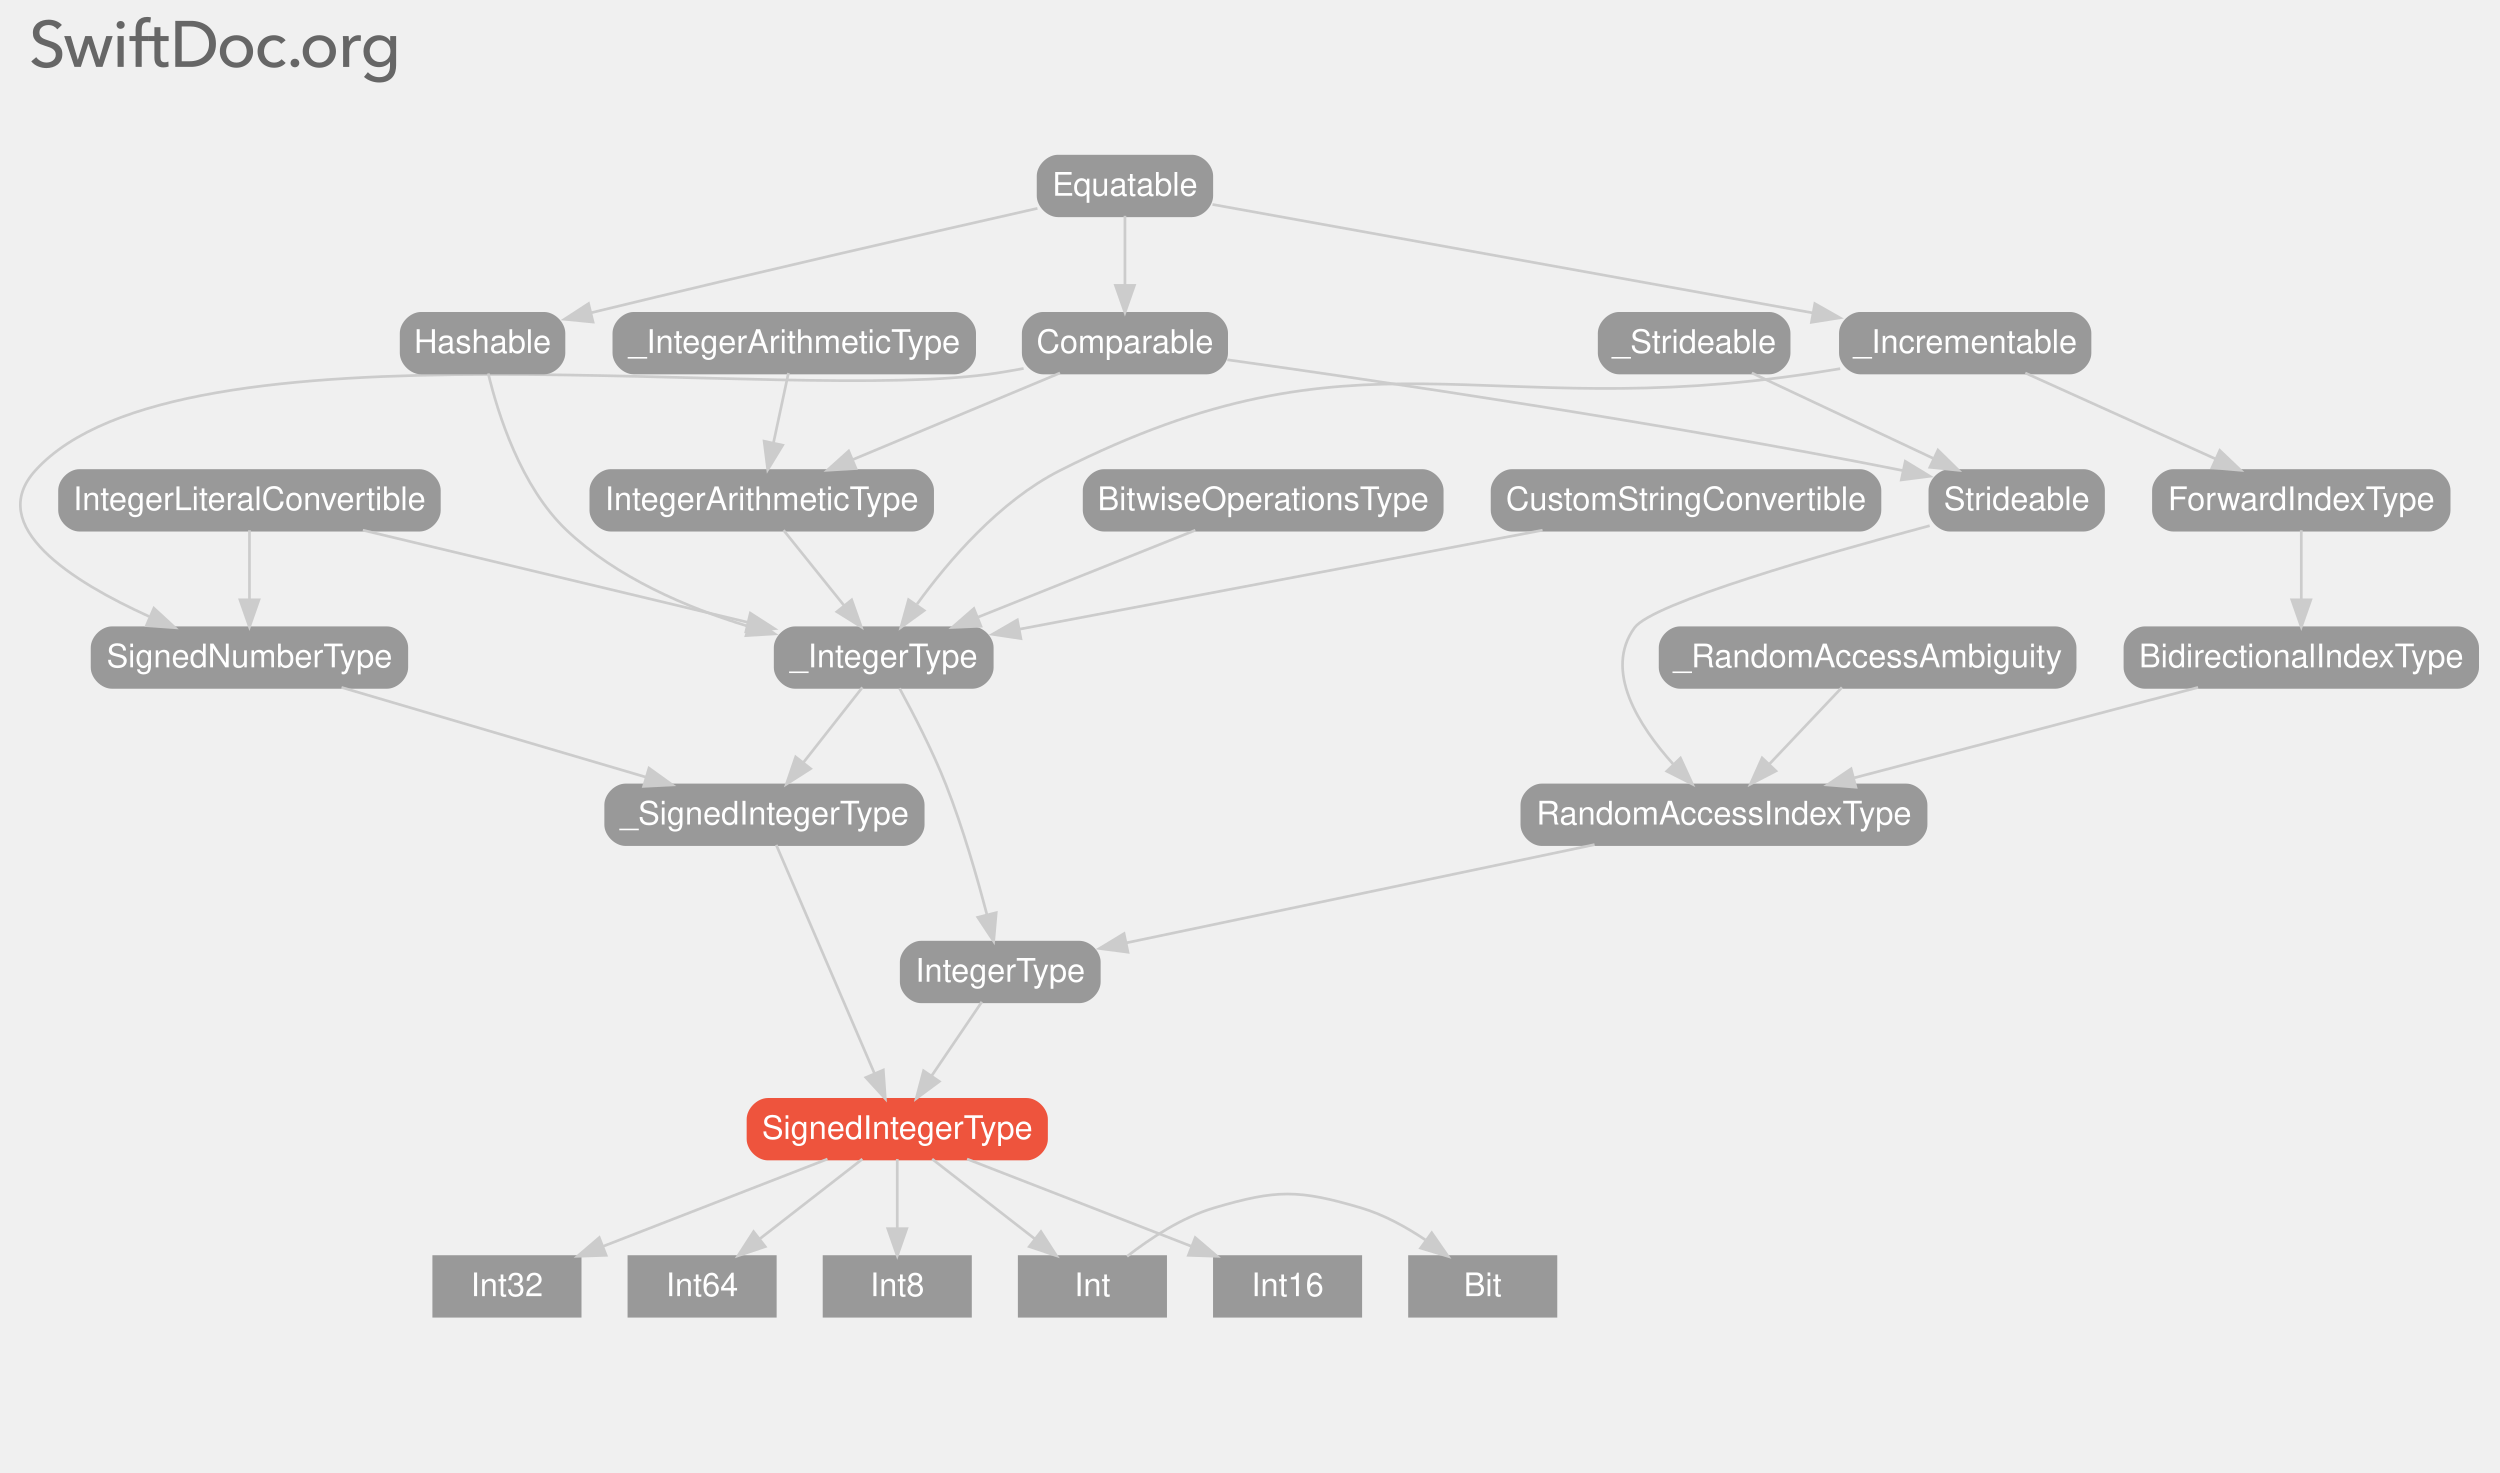
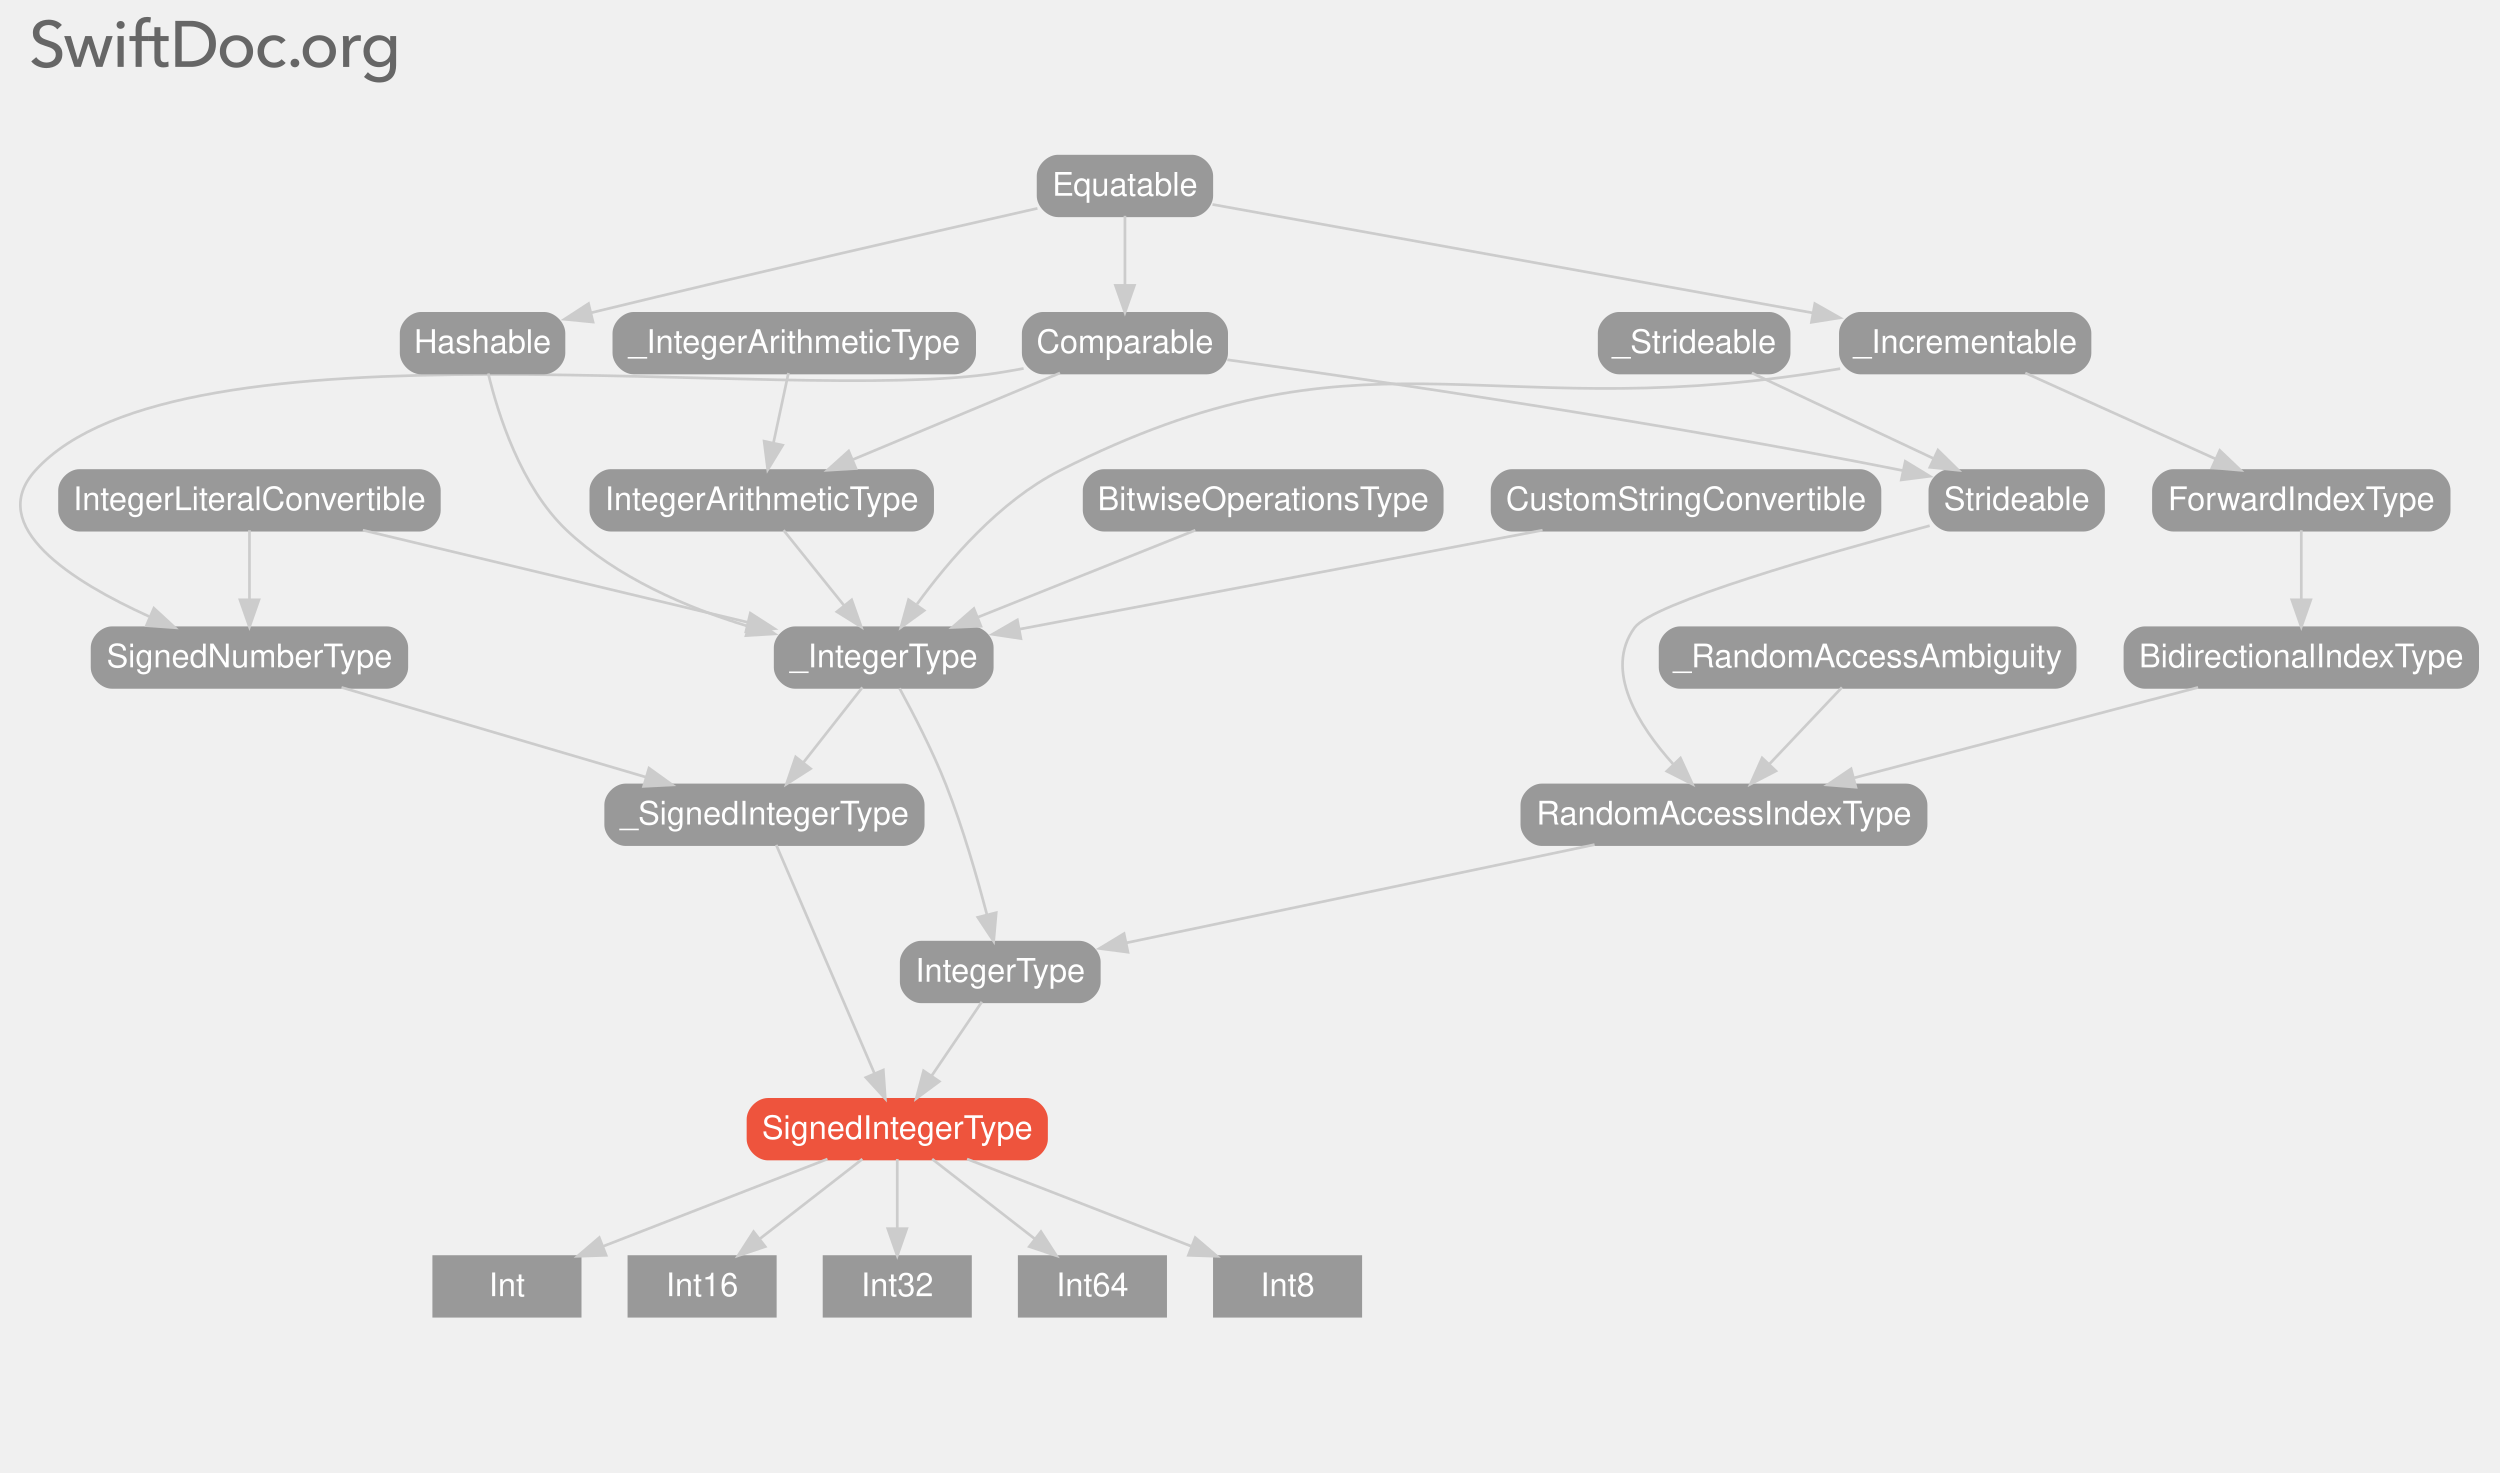
<svg xmlns="http://www.w3.org/2000/svg" xmlns:xlink="http://www.w3.org/1999/xlink" width="922pt" height="543pt" viewBox="0.00 0.00 922.12 543.20">
  <g id="graph0" class="graph" transform="scale(1 1) rotate(0) translate(7.2 485.6)">
    <g transform="translate(0 -485.6)">
      <g>
        <path fill="#666666" d="M13.846,10.832c-0.336-0.464-0.792-0.844-1.368-1.14s-1.224-0.444-1.944-0.444         c-0.384,0-0.772,0.052-1.164,0.156C8.977,9.509,8.622,9.677,8.301,9.908c-0.32,0.232-0.58,0.52-0.78,0.864         c-0.2,0.344-0.3,0.756-0.3,1.236c0,0.464,0.092,0.852,0.276,1.164c0.184,0.312,0.432,0.576,0.744,0.792s0.68,0.4,1.104,0.552         c0.423,0.152,0.876,0.309,1.356,0.468c0.576,0.177,1.16,0.376,1.752,0.601c0.592,0.224,1.128,0.52,1.608,0.888         s0.872,0.828,1.176,1.38s0.456,1.252,0.456,2.101c0,0.88-0.164,1.644-0.492,2.292c-0.328,0.647-0.765,1.184-1.308,1.607         c-0.544,0.424-1.172,0.74-1.884,0.948s-1.444,0.312-2.196,0.312c-1.072,0-2.108-0.208-3.108-0.624         c-1-0.415-1.828-1.031-2.484-1.848l1.848-1.56c0.4,0.592,0.936,1.071,1.608,1.439c0.672,0.368,1.399,0.552,2.184,0.552         c0.4,0,0.8-0.056,1.2-0.168c0.4-0.111,0.764-0.288,1.092-0.527c0.328-0.24,0.596-0.54,0.804-0.9         c0.208-0.36,0.312-0.796,0.312-1.308s-0.108-0.94-0.324-1.284c-0.216-0.344-0.508-0.636-0.876-0.876s-0.796-0.444-1.284-0.612         c-0.488-0.168-1.004-0.34-1.548-0.516c-0.544-0.16-1.08-0.356-1.608-0.588c-0.528-0.232-1-0.528-1.416-0.889         c-0.416-0.359-0.752-0.804-1.008-1.332c-0.256-0.527-0.384-1.184-0.384-1.968c0-0.848,0.172-1.576,0.516-2.184         c0.344-0.608,0.792-1.112,1.344-1.512c0.552-0.4,1.176-0.692,1.872-0.876c0.696-0.184,1.396-0.276,2.1-0.276         c0.992,0,1.92,0.176,2.784,0.528c0.864,0.352,1.56,0.824,2.088,1.416L13.846,10.832z" />
        <path fill="#666666" d="M18.813,13.304l2.568,8.688h0.048l2.712-8.688h2.376l2.76,8.688h0.048l2.568-8.688h2.376L30.501,24.68         h-2.352l-2.808-8.544h-0.048l-2.784,8.544h-2.352l-3.792-11.376H18.813z" />
        <path fill="#666666" d="M38.685,9.2c0,0.416-0.147,0.76-0.44,1.032c-0.294,0.272-0.647,0.408-1.06,0.408s-0.762-0.14-1.047-0.42         c-0.286-0.28-0.429-0.62-0.429-1.02c0-0.416,0.143-0.764,0.429-1.044c0.286-0.28,0.635-0.42,1.047-0.42s0.766,0.14,1.06,0.42         C38.538,8.437,38.685,8.784,38.685,9.2z M38.325,24.68h-2.256V13.304h2.256V24.68z" />
        <path fill="#666666" d="M47.613,15.152h-2.64v9.528h-2.256v-9.528h-2.256v-1.848h2.256v-2.376c0-0.672,0.076-1.292,0.228-1.86         c0.152-0.568,0.4-1.06,0.744-1.476c0.344-0.416,0.784-0.744,1.32-0.984c0.536-0.24,1.188-0.36,1.956-0.36         c0.544,0,1.016,0.056,1.416,0.168l-0.264,1.944c-0.176-0.048-0.352-0.088-0.528-0.12c-0.176-0.032-0.376-0.048-0.6-0.048         c-0.432,0-0.78,0.076-1.044,0.228c-0.264,0.152-0.468,0.356-0.612,0.612s-0.24,0.548-0.288,0.876         c-0.048,0.328-0.072,0.668-0.072,1.02v2.376h2.64V15.152z" />
        <path fill="#666666" d="M54.909,15.152h-3.024v5.91c0,0.687,0.128,1.177,0.384,1.472c0.256,0.295,0.664,0.442,1.224,0.442         c0.208,0,0.432-0.021,0.672-0.065c0.24-0.044,0.456-0.11,0.648-0.198l0.072,1.848c-0.272,0.096-0.572,0.172-0.9,0.229         c-0.328,0.056-0.668,0.084-1.02,0.084c-1.072,0-1.892-0.296-2.46-0.889c-0.568-0.592-0.852-1.479-0.852-2.664v-6.168h-2.184         v-1.848h2.184V10.04h2.232v3.264h3.024V15.152z" />
        <path fill="#666666" d="M57.356,7.688h5.832c1.088,0,2.176,0.16,3.264,0.48c1.088,0.32,2.072,0.824,2.952,1.512         s1.592,1.568,2.136,2.64c0.544,1.072,0.816,2.36,0.816,3.864c0,1.456-0.272,2.716-0.816,3.78s-1.256,1.943-2.136,2.64         s-1.864,1.216-2.952,1.561c-1.088,0.344-2.176,0.516-3.264,0.516h-5.832V7.688z M59.732,22.593h2.976         c1.024,0,1.972-0.145,2.844-0.432c0.872-0.288,1.624-0.704,2.256-1.248c0.632-0.544,1.124-1.216,1.476-2.017         c0.352-0.8,0.528-1.704,0.528-2.712c0-1.056-0.176-1.983-0.528-2.784c-0.353-0.8-0.844-1.468-1.476-2.004         c-0.632-0.536-1.384-0.944-2.256-1.224s-1.82-0.42-2.844-0.42h-2.976V22.593z" />
        <path fill="#666666" d="M86.06,18.969c0,0.88-0.156,1.688-0.468,2.424c-0.312,0.736-0.744,1.372-1.296,1.908         c-0.552,0.536-1.204,0.952-1.956,1.248c-0.752,0.296-1.56,0.443-2.424,0.443c-0.864,0-1.672-0.147-2.424-0.443         c-0.752-0.296-1.4-0.712-1.944-1.248c-0.544-0.536-0.972-1.172-1.284-1.908c-0.312-0.735-0.468-1.544-0.468-2.424         s0.156-1.684,0.468-2.412c0.312-0.728,0.74-1.356,1.284-1.884c0.543-0.528,1.191-0.939,1.944-1.236         c0.752-0.296,1.56-0.444,2.424-0.444c0.864,0,1.672,0.148,2.424,0.444c0.752,0.297,1.404,0.708,1.956,1.236         c0.552,0.527,0.984,1.156,1.296,1.884C85.904,17.285,86.06,18.089,86.06,18.969z M83.708,18.98c0-0.542-0.084-1.061-0.252-1.556         c-0.169-0.494-0.414-0.929-0.734-1.304s-0.718-0.674-1.192-0.897s-1.015-0.335-1.625-0.335c-0.61,0-1.152,0.111-1.625,0.335         c-0.474,0.224-0.871,0.522-1.191,0.897c-0.321,0.375-0.566,0.81-0.734,1.304C76.184,17.92,76.1,18.438,76.1,18.98         c0,0.543,0.084,1.062,0.253,1.556c0.168,0.495,0.413,0.934,0.734,1.316c0.321,0.383,0.718,0.686,1.191,0.909         c0.473,0.224,1.015,0.335,1.625,0.335c0.61,0,1.151-0.111,1.625-0.335s0.871-0.526,1.192-0.909s0.565-0.821,0.734-1.316         C83.624,20.042,83.708,19.523,83.708,18.98z" />
        <path fill="#666666" d="M96.428,16.184c-0.24-0.368-0.6-0.676-1.08-0.924s-0.992-0.372-1.536-0.372         c-0.592,0-1.116,0.112-1.572,0.336c-0.456,0.225-0.844,0.524-1.164,0.9c-0.32,0.376-0.564,0.812-0.732,1.308         s-0.252,1.017-0.252,1.56c0,0.545,0.084,1.064,0.252,1.561s0.412,0.933,0.732,1.308c0.32,0.376,0.712,0.677,1.176,0.9         c0.464,0.225,0.992,0.336,1.584,0.336c0.576,0,1.1-0.111,1.572-0.336c0.472-0.224,0.86-0.528,1.164-0.912l1.512,1.368         c-0.48,0.561-1.08,0.996-1.8,1.308c-0.72,0.312-1.536,0.468-2.448,0.468c-0.88,0-1.692-0.144-2.436-0.432         c-0.744-0.288-1.388-0.691-1.932-1.212c-0.544-0.52-0.972-1.147-1.284-1.884s-0.468-1.561-0.468-2.473         c0-0.896,0.152-1.711,0.456-2.447c0.304-0.736,0.728-1.368,1.272-1.896c0.543-0.527,1.188-0.936,1.932-1.224         c0.744-0.288,1.548-0.433,2.412-0.433c0.8,0,1.596,0.16,2.388,0.48s1.419,0.784,1.884,1.392L96.428,16.184z" />
        <path fill="#666666" d="M103.1,23.24c0,0.417-0.152,0.784-0.456,1.104c-0.304,0.32-0.688,0.479-1.152,0.479         c-0.448,0-0.828-0.155-1.14-0.468c-0.312-0.312-0.468-0.676-0.468-1.092c0-0.432,0.152-0.804,0.456-1.116         c0.304-0.312,0.688-0.468,1.152-0.468c0.464,0,0.848,0.152,1.152,0.456C102.947,22.44,103.1,22.808,103.1,23.24z" />
        <path fill="#666666" d="M116.635,18.969c0,0.88-0.156,1.688-0.468,2.424c-0.312,0.736-0.744,1.372-1.296,1.908         c-0.552,0.536-1.204,0.952-1.956,1.248c-0.752,0.296-1.56,0.443-2.424,0.443c-0.864,0-1.672-0.147-2.424-0.443         c-0.752-0.296-1.4-0.712-1.944-1.248c-0.544-0.536-0.972-1.172-1.284-1.908c-0.312-0.735-0.468-1.544-0.468-2.424         s0.156-1.684,0.468-2.412c0.312-0.728,0.74-1.356,1.284-1.884c0.543-0.528,1.191-0.939,1.944-1.236         c0.752-0.296,1.56-0.444,2.424-0.444c0.864,0,1.672,0.148,2.424,0.444c0.752,0.297,1.404,0.708,1.956,1.236         c0.552,0.527,0.984,1.156,1.296,1.884C116.479,17.285,116.635,18.089,116.635,18.969z M114.283,18.98         c0-0.542-0.084-1.061-0.252-1.556c-0.169-0.494-0.414-0.929-0.734-1.304s-0.718-0.674-1.192-0.897s-1.015-0.335-1.625-0.335         c-0.61,0-1.152,0.111-1.625,0.335c-0.474,0.224-0.871,0.522-1.191,0.897c-0.321,0.375-0.566,0.81-0.734,1.304         c-0.169,0.495-0.253,1.014-0.253,1.556c0,0.543,0.084,1.062,0.253,1.556c0.168,0.495,0.413,0.934,0.734,1.316         c0.321,0.383,0.718,0.686,1.191,0.909c0.473,0.224,1.015,0.335,1.625,0.335c0.61,0,1.151-0.111,1.625-0.335         s0.871-0.526,1.192-0.909s0.565-0.821,0.734-1.316C114.199,20.042,114.283,19.523,114.283,18.98z" />
        <path fill="#666666" d="M119.251,14.577c-0.016-0.48-0.04-0.904-0.072-1.272h2.136c0.032,0.288,0.056,0.62,0.072,0.996         c0.016,0.376,0.024,0.684,0.024,0.924h0.072c0.32-0.672,0.788-1.212,1.404-1.62c0.616-0.408,1.308-0.612,2.076-0.612         c0.352,0,0.648,0.033,0.888,0.097l-0.096,2.088c-0.32-0.08-0.664-0.12-1.032-0.12c-0.544,0-1.016,0.101-1.416,0.3         c-0.4,0.2-0.732,0.468-0.996,0.805c-0.264,0.336-0.46,0.724-0.588,1.163c-0.128,0.44-0.192,0.9-0.192,1.381v5.976h-2.256v-8.928         C119.275,15.449,119.267,15.056,119.251,14.577z" />
        <path fill="#666666" d="M128.419,26.625c0.496,0.56,1.116,1.008,1.86,1.344c0.744,0.336,1.508,0.504,2.292,0.504         c0.752,0,1.384-0.108,1.896-0.324s0.924-0.512,1.236-0.888s0.536-0.82,0.672-1.332c0.136-0.513,0.204-1.064,0.204-1.656v-1.464         h-0.048c-0.416,0.641-0.984,1.128-1.704,1.464c-0.72,0.336-1.488,0.504-2.304,0.504c-0.864,0-1.652-0.151-2.364-0.456         c-0.712-0.304-1.316-0.72-1.812-1.248c-0.496-0.527-0.88-1.147-1.152-1.859s-0.408-1.477-0.408-2.292         c0-0.816,0.136-1.584,0.408-2.305c0.272-0.72,0.656-1.348,1.152-1.884c0.496-0.535,1.096-0.96,1.8-1.271         c0.704-0.312,1.488-0.469,2.352-0.469c0.816,0,1.596,0.177,2.34,0.528c0.744,0.353,1.332,0.888,1.764,1.608h0.048v-1.824h2.184         v10.8c0,0.832-0.104,1.628-0.312,2.388c-0.208,0.76-0.56,1.433-1.056,2.017s-1.144,1.052-1.944,1.404         c-0.8,0.352-1.792,0.527-2.976,0.527c-0.992,0-1.988-0.18-2.988-0.54c-1-0.359-1.86-0.868-2.58-1.523L128.419,26.625z          M129.091,18.873c0,0.527,0.084,1.031,0.253,1.512c0.168,0.479,0.417,0.904,0.746,1.271c0.329,0.369,0.726,0.664,1.192,0.889         c0.465,0.224,0.995,0.336,1.589,0.336c0.577,0,1.107-0.104,1.589-0.312c0.481-0.207,0.891-0.491,1.228-0.852         s0.598-0.784,0.782-1.272c0.185-0.487,0.277-1.012,0.277-1.571c0-0.544-0.093-1.057-0.277-1.536         c-0.185-0.48-0.449-0.904-0.794-1.272c-0.345-0.367-0.755-0.66-1.228-0.876c-0.474-0.216-1-0.324-1.577-0.324         c-0.594,0-1.124,0.108-1.589,0.324c-0.466,0.216-0.863,0.504-1.192,0.864s-0.578,0.784-0.746,1.271         C129.175,17.812,129.091,18.329,129.091,18.873z" />
      </g>
      <g>
        <a xlink:href="/" pointer-events="all" target="_top">
          <polygon fill="none" points="0,0 145,0 145,35 0,35 0,0" />
        </a>
      </g>
    </g>
    <g id="node1" class="node">
      <g id="a_node1">
        <a xlink:href="/v2.1/protocol/BidirectionalIndexType/hierarchy/" target="_top">
          <path fill="#999999" stroke="#999999" d="M899.446,-254C899.446,-254 783.995,-254 783.995,-254 780.329,-254 776.662,-250.333 776.662,-246.667 776.662,-246.667 776.662,-239.333 776.662,-239.333 776.662,-235.667 780.329,-232 783.995,-232 783.995,-232 899.446,-232 899.446,-232 903.113,-232 906.78,-235.667 906.78,-239.333 906.78,-239.333 906.78,-246.667 906.78,-246.667 906.78,-250.333 903.113,-254 899.446,-254" />
          <text text-anchor="middle" x="841.721" y="-239.4" font-family="Helvetica,sans-Serif" font-size="12.00" fill="white">BidirectionalIndexType</text>
        </a>
      </g>
    </g>
-     <g id="node17" class="node">
-       <g id="a_node17">
+     <g id="node16" class="node">
+       <g id="a_node16">
        <a xlink:href="/v2.1/protocol/RandomAccessIndexType/hierarchy/" target="_top">
          <path fill="#999999" stroke="#999999" d="M695.946,-196C695.946,-196 561.495,-196 561.495,-196 557.829,-196 554.162,-192.333 554.162,-188.667 554.162,-188.667 554.162,-181.333 554.162,-181.333 554.162,-177.667 557.829,-174 561.495,-174 561.495,-174 695.946,-174 695.946,-174 699.613,-174 703.279,-177.667 703.279,-181.333 703.279,-181.333 703.279,-188.667 703.279,-188.667 703.279,-192.333 699.613,-196 695.946,-196" />
          <text text-anchor="middle" x="628.721" y="-181.4" font-family="Helvetica,sans-Serif" font-size="12.00" fill="white">RandomAccessIndexType</text>
        </a>
      </g>
    </g>
-     <g id="edge26" class="edge">
+     <g id="edge25" class="edge">
      <path fill="none" stroke="#cccccc" d="M803.641,-231.988C768.161,-222.66 715.112,-208.713 676.742,-198.625" />
      <polygon fill="#cccccc" stroke="#cccccc" points="677.391,-195.177 666.83,-196.019 675.611,-201.947 677.391,-195.177" />
    </g>
    <g id="node2" class="node">
      <g id="a_node2">
-         <a xlink:href="/v2.1/type/Bit/hierarchy/" target="_top">
-           <polygon fill="#999999" stroke="#999999" points="566.721,-22 512.721,-22 512.721,-0 566.721,-0 566.721,-22" />
-           <text text-anchor="middle" x="539.721" y="-7.4" font-family="Helvetica,sans-Serif" font-size="12.00" fill="white">Bit</text>
-         </a>
-       </g>
-     </g>
-     <g id="node3" class="node">
-       <g id="a_node3">
        <a xlink:href="/v2.1/protocol/BitwiseOperationsType/hierarchy/" target="_top">
          <path fill="#999999" stroke="#999999" d="M517.436,-312C517.436,-312 400.006,-312 400.006,-312 396.339,-312 392.672,-308.333 392.672,-304.667 392.672,-304.667 392.672,-297.333 392.672,-297.333 392.672,-293.667 396.339,-290 400.006,-290 400.006,-290 517.436,-290 517.436,-290 521.103,-290 524.769,-293.667 524.769,-297.333 524.769,-297.333 524.769,-304.667 524.769,-304.667 524.769,-308.333 521.103,-312 517.436,-312" />
          <text text-anchor="middle" x="458.721" y="-297.4" font-family="Helvetica,sans-Serif" font-size="12.00" fill="white">BitwiseOperationsType</text>
        </a>
      </g>
    </g>
-     <g id="node23" class="node">
-       <g id="a_node23">
+     <g id="node22" class="node">
+       <g id="a_node22">
        <a xlink:href="/v2.1/protocol/_IntegerType/hierarchy/" target="_top">
          <path fill="#999999" stroke="#999999" d="M351.428,-254C351.428,-254 286.013,-254 286.013,-254 282.346,-254 278.68,-250.333 278.68,-246.667 278.68,-246.667 278.68,-239.333 278.68,-239.333 278.68,-235.667 282.346,-232 286.013,-232 286.013,-232 351.428,-232 351.428,-232 355.095,-232 358.762,-235.667 358.762,-239.333 358.762,-239.333 358.762,-246.667 358.762,-246.667 358.762,-250.333 355.095,-254 351.428,-254" />
          <text text-anchor="middle" x="318.721" y="-239.4" font-family="Helvetica,sans-Serif" font-size="12.00" fill="white">_IntegerType</text>
        </a>
      </g>
    </g>
-     <g id="edge15" class="edge">
+     <g id="edge14" class="edge">
      <path fill="none" stroke="#cccccc" d="M433.692,-289.988C411.334,-281.045 378.362,-267.857 353.454,-257.893" />
      <polygon fill="#cccccc" stroke="#cccccc" points="354.59,-254.578 344.005,-254.114 351.99,-261.077 354.59,-254.578" />
    </g>
-     <g id="node4" class="node">
-       <g id="a_node4">
+     <g id="node3" class="node">
+       <g id="a_node3">
        <a xlink:href="/v2.1/protocol/Comparable/hierarchy/" target="_top">
          <path fill="#999999" stroke="#999999" d="M437.912,-370C437.912,-370 377.53,-370 377.53,-370 373.863,-370 370.196,-366.333 370.196,-362.667 370.196,-362.667 370.196,-355.333 370.196,-355.333 370.196,-351.667 373.863,-348 377.53,-348 377.53,-348 437.912,-348 437.912,-348 441.579,-348 445.245,-351.667 445.245,-355.333 445.245,-355.333 445.245,-362.667 445.245,-362.667 445.245,-366.333 441.579,-370 437.912,-370" />
          <text text-anchor="middle" x="407.721" y="-355.4" font-family="Helvetica,sans-Serif" font-size="12.00" fill="white">Comparable</text>
        </a>
      </g>
    </g>
-     <g id="node14" class="node">
-       <g id="a_node14">
+     <g id="node13" class="node">
+       <g id="a_node13">
        <a xlink:href="/v2.1/protocol/IntegerArithmeticType/hierarchy/" target="_top">
          <path fill="#999999" stroke="#999999" d="M329.432,-312C329.432,-312 218.01,-312 218.01,-312 214.343,-312 210.677,-308.333 210.677,-304.667 210.677,-304.667 210.677,-297.333 210.677,-297.333 210.677,-293.667 214.343,-290 218.01,-290 218.01,-290 329.432,-290 329.432,-290 333.098,-290 336.765,-293.667 336.765,-297.333 336.765,-297.333 336.765,-304.667 336.765,-304.667 336.765,-308.333 333.098,-312 329.432,-312" />
          <text text-anchor="middle" x="273.721" y="-297.4" font-family="Helvetica,sans-Serif" font-size="12.00" fill="white">IntegerArithmeticType</text>
        </a>
      </g>
    </g>
-     <g id="edge19" class="edge">
+     <g id="edge18" class="edge">
      <path fill="none" stroke="#cccccc" d="M383.764,-347.988C362.46,-339.085 331.085,-325.973 307.283,-316.026" />
      <polygon fill="#cccccc" stroke="#cccccc" points="308.498,-312.74 297.922,-312.114 305.799,-319.199 308.498,-312.74" />
    </g>
-     <g id="node19" class="node">
-       <g id="a_node19">
+     <g id="node18" class="node">
+       <g id="a_node18">
        <a xlink:href="/v2.1/protocol/SignedNumberType/hierarchy/" target="_top">
          <path fill="#999999" stroke="#999999" d="M135.437,-254C135.437,-254 34.004,-254 34.004,-254 30.338,-254 26.671,-250.333 26.671,-246.667 26.671,-246.667 26.671,-239.333 26.671,-239.333 26.671,-235.667 30.338,-232 34.004,-232 34.004,-232 135.437,-232 135.437,-232 139.104,-232 142.771,-235.667 142.771,-239.333 142.771,-239.333 142.771,-246.667 142.771,-246.667 142.771,-250.333 139.104,-254 135.437,-254" />
          <text text-anchor="middle" x="84.721" y="-239.4" font-family="Helvetica,sans-Serif" font-size="12.00" fill="white">SignedNumberType</text>
        </a>
      </g>
    </g>
-     <g id="edge22" class="edge">
+     <g id="edge21" class="edge">
      <path fill="none" stroke="#cccccc" d="M370.334,-349.663C367.09,-349.056 363.853,-348.491 360.721,-348 282.382,-335.731 58.886,-370.829 5.721,-312 -12.866,-291.433 19.077,-271.132 47.733,-258.143" />
      <polygon fill="#cccccc" stroke="#cccccc" points="49.459,-261.21 57.248,-254.028 46.68,-254.785 49.459,-261.21" />
    </g>
-     <g id="node20" class="node">
-       <g id="a_node20">
+     <g id="node19" class="node">
+       <g id="a_node19">
        <a xlink:href="/v2.1/protocol/Strideable/hierarchy/" target="_top">
          <path fill="#999999" stroke="#999999" d="M761.414,-312C761.414,-312 712.028,-312 712.028,-312 708.361,-312 704.694,-308.333 704.694,-304.667 704.694,-304.667 704.694,-297.333 704.694,-297.333 704.694,-293.667 708.361,-290 712.028,-290 712.028,-290 761.414,-290 761.414,-290 765.08,-290 768.747,-293.667 768.747,-297.333 768.747,-297.333 768.747,-304.667 768.747,-304.667 768.747,-308.333 765.08,-312 761.414,-312" />
          <text text-anchor="middle" x="736.721" y="-297.4" font-family="Helvetica,sans-Serif" font-size="12.00" fill="white">Strideable</text>
        </a>
      </g>
    </g>
-     <g id="edge31" class="edge">
+     <g id="edge30" class="edge">
      <path fill="none" stroke="#cccccc" d="M445.49,-352.866C500.524,-345.176 605.881,-329.67 694.721,-312 694.822,-311.98 694.923,-311.96 695.024,-311.939" />
      <polygon fill="#cccccc" stroke="#cccccc" points="695.616,-315.392 704.671,-309.892 694.163,-308.545 695.616,-315.392" />
    </g>
-     <g id="node5" class="node">
-       <g id="a_node5">
+     <g id="node4" class="node">
+       <g id="a_node4">
        <a xlink:href="/v2.1/protocol/CustomStringConvertible/hierarchy/" target="_top">
          <path fill="#999999" stroke="#999999" d="M678.929,-312C678.929,-312 550.513,-312 550.513,-312 546.846,-312 543.18,-308.333 543.18,-304.667 543.18,-304.667 543.18,-297.333 543.18,-297.333 543.18,-293.667 546.846,-290 550.513,-290 550.513,-290 678.929,-290 678.929,-290 682.595,-290 686.262,-293.667 686.262,-297.333 686.262,-297.333 686.262,-304.667 686.262,-304.667 686.262,-308.333 682.595,-312 678.929,-312" />
          <text text-anchor="middle" x="614.721" y="-297.4" font-family="Helvetica,sans-Serif" font-size="12.00" fill="white">CustomStringConvertible</text>
        </a>
      </g>
    </g>
-     <g id="edge12" class="edge">
+     <g id="edge11" class="edge">
      <path fill="none" stroke="#cccccc" d="M561.802,-289.988C507.125,-279.644 422.422,-263.619 368.81,-253.476" />
      <polygon fill="#cccccc" stroke="#cccccc" points="369.324,-250.012 358.848,-251.592 368.023,-256.89 369.324,-250.012" />
    </g>
-     <g id="node6" class="node">
-       <g id="a_node6">
+     <g id="node5" class="node">
+       <g id="a_node5">
        <a xlink:href="/v2.1/protocol/Equatable/hierarchy/" target="_top">
          <path fill="#999999" stroke="#999999" d="M432.423,-428C432.423,-428 383.019,-428 383.019,-428 379.352,-428 375.686,-424.333 375.686,-420.667 375.686,-420.667 375.686,-413.333 375.686,-413.333 375.686,-409.667 379.352,-406 383.019,-406 383.019,-406 432.423,-406 432.423,-406 436.089,-406 439.756,-409.667 439.756,-413.333 439.756,-413.333 439.756,-420.667 439.756,-420.667 439.756,-424.333 436.089,-428 432.423,-428" />
          <text text-anchor="middle" x="407.721" y="-413.4" font-family="Helvetica,sans-Serif" font-size="12.00" fill="white">Equatable</text>
        </a>
      </g>
    </g>
-     <g id="edge20" class="edge">
+     <g id="edge19" class="edge">
      <path fill="none" stroke="#cccccc" d="M407.721,-405.988C407.721,-398.91 407.721,-389.171 407.721,-380.478" />
      <polygon fill="#cccccc" stroke="#cccccc" points="411.221,-380.304 407.721,-370.304 404.221,-380.304 411.221,-380.304" />
    </g>
-     <g id="node8" class="node">
-       <g id="a_node8">
+     <g id="node7" class="node">
+       <g id="a_node7">
        <a xlink:href="/v2.1/protocol/Hashable/hierarchy/" target="_top">
          <path fill="#999999" stroke="#999999" d="M193.415,-370C193.415,-370 148.027,-370 148.027,-370 144.36,-370 140.693,-366.333 140.693,-362.667 140.693,-362.667 140.693,-355.333 140.693,-355.333 140.693,-351.667 144.36,-348 148.027,-348 148.027,-348 193.415,-348 193.415,-348 197.082,-348 200.748,-351.667 200.748,-355.333 200.748,-355.333 200.748,-362.667 200.748,-362.667 200.748,-366.333 197.082,-370 193.415,-370" />
          <text text-anchor="middle" x="170.721" y="-355.4" font-family="Helvetica,sans-Serif" font-size="12.00" fill="white">Hashable</text>
        </a>
      </g>
    </g>
-     <g id="edge17" class="edge">
+     <g id="edge16" class="edge">
      <path fill="none" stroke="#cccccc" d="M375.43,-408.735C338.107,-400.286 274.59,-385.748 210.766,-370.219" />
      <polygon fill="#cccccc" stroke="#cccccc" points="211.482,-366.791 200.937,-367.82 209.822,-373.591 211.482,-366.791" />
    </g>
-     <g id="node21" class="node">
-       <g id="a_node21">
+     <g id="node20" class="node">
+       <g id="a_node20">
        <a xlink:href="/v2.1/protocol/_Incrementable/hierarchy/" target="_top">
          <path fill="#999999" stroke="#999999" d="M756.426,-370C756.426,-370 679.016,-370 679.016,-370 675.349,-370 671.682,-366.333 671.682,-362.667 671.682,-362.667 671.682,-355.333 671.682,-355.333 671.682,-351.667 675.349,-348 679.016,-348 679.016,-348 756.426,-348 756.426,-348 760.093,-348 763.759,-351.667 763.759,-355.333 763.759,-355.333 763.759,-362.667 763.759,-362.667 763.759,-366.333 760.093,-370 756.426,-370" />
          <text text-anchor="middle" x="717.721" y="-355.4" font-family="Helvetica,sans-Serif" font-size="12.00" fill="white">_Incrementable</text>
        </a>
      </g>
    </g>
-     <g id="edge21" class="edge">
+     <g id="edge20" class="edge">
      <path fill="none" stroke="#cccccc" d="M440.019,-410.165C492.422,-400.699 596.621,-381.876 661.418,-370.171" />
      <polygon fill="#cccccc" stroke="#cccccc" points="662.247,-373.578 671.465,-368.356 661.002,-366.689 662.247,-373.578" />
    </g>
-     <g id="node7" class="node">
-       <g id="a_node7">
+     <g id="node6" class="node">
+       <g id="a_node6">
        <a xlink:href="/v2.1/protocol/ForwardIndexType/hierarchy/" target="_top">
          <path fill="#999999" stroke="#999999" d="M888.927,-312C888.927,-312 794.515,-312 794.515,-312 790.848,-312 787.181,-308.333 787.181,-304.667 787.181,-304.667 787.181,-297.333 787.181,-297.333 787.181,-293.667 790.848,-290 794.515,-290 794.515,-290 888.927,-290 888.927,-290 892.594,-290 896.26,-293.667 896.26,-297.333 896.26,-297.333 896.26,-304.667 896.26,-304.667 896.26,-308.333 892.594,-312 888.927,-312" />
          <text text-anchor="middle" x="841.721" y="-297.4" font-family="Helvetica,sans-Serif" font-size="12.00" fill="white">ForwardIndexType</text>
        </a>
      </g>
    </g>
-     <g id="edge29" class="edge">
+     <g id="edge28" class="edge">
      <path fill="none" stroke="#cccccc" d="M841.721,-289.988C841.721,-282.91 841.721,-273.171 841.721,-264.478" />
      <polygon fill="#cccccc" stroke="#cccccc" points="845.221,-264.304 841.721,-254.304 838.221,-264.304 845.221,-264.304" />
    </g>
-     <g id="edge13" class="edge">
+     <g id="edge12" class="edge">
      <path fill="none" stroke="#cccccc" d="M172.814,-347.828C176.333,-333.159 184.774,-306.069 201.721,-290 220.139,-272.536 245.967,-261.446 268.672,-254.543" />
      <polygon fill="#cccccc" stroke="#cccccc" points="269.851,-257.847 278.513,-251.746 267.937,-251.113 269.851,-257.847" />
    </g>
+     <g id="node8" class="node">
+       <g id="a_node8">
+         <a xlink:href="/v2.1/type/Int/hierarchy/" target="_top">
+           <polygon fill="#999999" stroke="#999999" points="206.721,-22 152.721,-22 152.721,-0 206.721,-0 206.721,-22" />
+           <text text-anchor="middle" x="179.721" y="-7.4" font-family="Helvetica,sans-Serif" font-size="12.00" fill="white">Int</text>
+         </a>
+       </g>
+     </g>
    <g id="node9" class="node">
      <g id="a_node9">
-         <a xlink:href="/v2.1/type/Int/hierarchy/" target="_top">
-           <polygon fill="#999999" stroke="#999999" points="422.721,-22 368.721,-22 368.721,-0 422.721,-0 422.721,-22" />
-           <text text-anchor="middle" x="395.721" y="-7.4" font-family="Helvetica,sans-Serif" font-size="12.00" fill="white">Int</text>
-         </a>
-       </g>
-     </g>
-     <g id="edge6" class="edge">
-       <path fill="none" stroke="#cccccc" d="M408.5,-22.085C417.004,-28.703 428.773,-36.484 440.721,-40 463.744,-46.776 471.697,-46.776 494.721,-40 503.121,-37.528 511.434,-32.947 518.585,-28.145" />
-       <polygon fill="#cccccc" stroke="#cccccc" points="520.901,-30.789 526.942,-22.085 516.792,-25.122 520.901,-30.789" />
+         <a xlink:href="/v2.1/type/Int16/hierarchy/" target="_top">
+           <polygon fill="#999999" stroke="#999999" points="278.721,-22 224.721,-22 224.721,-0 278.721,-0 278.721,-22" />
+           <text text-anchor="middle" x="251.721" y="-7.4" font-family="Helvetica,sans-Serif" font-size="12.00" fill="white">Int16</text>
+         </a>
+       </g>
    </g>
    <g id="node10" class="node">
      <g id="a_node10">
-         <a xlink:href="/v2.1/type/Int16/hierarchy/" target="_top">
-           <polygon fill="#999999" stroke="#999999" points="494.721,-22 440.721,-22 440.721,-0 494.721,-0 494.721,-22" />
-           <text text-anchor="middle" x="467.721" y="-7.4" font-family="Helvetica,sans-Serif" font-size="12.00" fill="white">Int16</text>
+         <a xlink:href="/v2.1/type/Int32/hierarchy/" target="_top">
+           <polygon fill="#999999" stroke="#999999" points="350.721,-22 296.721,-22 296.721,-0 350.721,-0 350.721,-22" />
+           <text text-anchor="middle" x="323.721" y="-7.4" font-family="Helvetica,sans-Serif" font-size="12.00" fill="white">Int32</text>
        </a>
      </g>
    </g>
    <g id="node11" class="node">
      <g id="a_node11">
-         <a xlink:href="/v2.1/type/Int32/hierarchy/" target="_top">
-           <polygon fill="#999999" stroke="#999999" points="206.721,-22 152.721,-22 152.721,-0 206.721,-0 206.721,-22" />
-           <text text-anchor="middle" x="179.721" y="-7.4" font-family="Helvetica,sans-Serif" font-size="12.00" fill="white">Int32</text>
+         <a xlink:href="/v2.1/type/Int64/hierarchy/" target="_top">
+           <polygon fill="#999999" stroke="#999999" points="422.721,-22 368.721,-22 368.721,-0 422.721,-0 422.721,-22" />
+           <text text-anchor="middle" x="395.721" y="-7.4" font-family="Helvetica,sans-Serif" font-size="12.00" fill="white">Int64</text>
        </a>
      </g>
    </g>
    <g id="node12" class="node">
      <g id="a_node12">
-         <a xlink:href="/v2.1/type/Int64/hierarchy/" target="_top">
-           <polygon fill="#999999" stroke="#999999" points="278.721,-22 224.721,-22 224.721,-0 278.721,-0 278.721,-22" />
-           <text text-anchor="middle" x="251.721" y="-7.4" font-family="Helvetica,sans-Serif" font-size="12.00" fill="white">Int64</text>
-         </a>
-       </g>
-     </g>
-     <g id="node13" class="node">
-       <g id="a_node13">
        <a xlink:href="/v2.1/type/Int8/hierarchy/" target="_top">
-           <polygon fill="#999999" stroke="#999999" points="350.721,-22 296.721,-22 296.721,-0 350.721,-0 350.721,-22" />
-           <text text-anchor="middle" x="323.721" y="-7.4" font-family="Helvetica,sans-Serif" font-size="12.00" fill="white">Int8</text>
-         </a>
-       </g>
-     </g>
-     <g id="edge14" class="edge">
+           <polygon fill="#999999" stroke="#999999" points="494.721,-22 440.721,-22 440.721,-0 494.721,-0 494.721,-22" />
+           <text text-anchor="middle" x="467.721" y="-7.4" font-family="Helvetica,sans-Serif" font-size="12.00" fill="white">Int8</text>
+         </a>
+       </g>
+     </g>
+     <g id="edge13" class="edge">
      <path fill="none" stroke="#cccccc" d="M281.766,-289.988C287.96,-282.281 296.688,-271.419 304.106,-262.187" />
      <polygon fill="#cccccc" stroke="#cccccc" points="306.905,-264.291 310.441,-254.304 301.449,-259.907 306.905,-264.291" />
    </g>
-     <g id="node15" class="node">
-       <g id="a_node15">
+     <g id="node14" class="node">
+       <g id="a_node14">
        <a xlink:href="/v2.1/protocol/IntegerLiteralConvertible/hierarchy/" target="_top">
          <path fill="#999999" stroke="#999999" d="M147.443,-312C147.443,-312 21.998,-312 21.998,-312 18.332,-312 14.665,-308.333 14.665,-304.667 14.665,-304.667 14.665,-297.333 14.665,-297.333 14.665,-293.667 18.332,-290 21.998,-290 21.998,-290 147.443,-290 147.443,-290 151.11,-290 154.777,-293.667 154.777,-297.333 154.777,-297.333 154.777,-304.667 154.777,-304.667 154.777,-308.333 151.11,-312 147.443,-312" />
          <text text-anchor="middle" x="84.721" y="-297.4" font-family="Helvetica,sans-Serif" font-size="12.00" fill="white">IntegerLiteralConvertible</text>
        </a>
      </g>
    </g>
-     <g id="edge23" class="edge">
+     <g id="edge22" class="edge">
      <path fill="none" stroke="#cccccc" d="M84.721,-289.988C84.721,-282.91 84.721,-273.171 84.721,-264.478" />
      <polygon fill="#cccccc" stroke="#cccccc" points="88.221,-264.304 84.721,-254.304 81.221,-264.304 88.221,-264.304" />
    </g>
-     <g id="edge11" class="edge">
+     <g id="edge10" class="edge">
      <path fill="none" stroke="#cccccc" d="M126.555,-289.988C166.352,-280.464 226.268,-266.125 268.6,-255.995" />
      <polygon fill="#cccccc" stroke="#cccccc" points="269.511,-259.376 278.422,-253.644 267.882,-252.568 269.511,-259.376" />
    </g>
-     <g id="node16" class="node">
-       <g id="a_node16">
+     <g id="node15" class="node">
+       <g id="a_node15">
        <a xlink:href="/v2.1/protocol/IntegerType/hierarchy/" target="_top">
          <path fill="#999999" stroke="#999999" d="M390.922,-138C390.922,-138 332.519,-138 332.519,-138 328.853,-138 325.186,-134.333 325.186,-130.667 325.186,-130.667 325.186,-123.333 325.186,-123.333 325.186,-119.667 328.853,-116 332.519,-116 332.519,-116 390.922,-116 390.922,-116 394.589,-116 398.256,-119.667 398.256,-123.333 398.256,-123.333 398.256,-130.667 398.256,-130.667 398.256,-134.333 394.589,-138 390.922,-138" />
          <text text-anchor="middle" x="361.721" y="-123.4" font-family="Helvetica,sans-Serif" font-size="12.00" fill="white">IntegerType</text>
        </a>
      </g>
    </g>
-     <g id="node18" class="node">
-       <g id="a_node18">
+     <g id="node17" class="node">
+       <g id="a_node17">
        <a xlink:href="/v2.1/protocol/SignedIntegerType/" target="_top">
          <path fill="#ee543d" stroke="#ee543d" d="M371.448,-80C371.448,-80 275.994,-80 275.994,-80 272.327,-80 268.661,-76.333 268.661,-72.667 268.661,-72.667 268.661,-65.333 268.661,-65.333 268.661,-61.667 272.327,-58 275.994,-58 275.994,-58 371.448,-58 371.448,-58 375.114,-58 378.781,-61.667 378.781,-65.333 378.781,-65.333 378.781,-72.667 378.781,-72.667 378.781,-76.333 375.114,-80 371.448,-80" />
          <text text-anchor="middle" x="323.721" y="-65.4" font-family="Helvetica,sans-Serif" font-size="12.00" fill="white">SignedIntegerType</text>
        </a>
      </g>
    </g>
-     <g id="edge8" class="edge">
+     <g id="edge7" class="edge">
      <path fill="none" stroke="#cccccc" d="M354.927,-115.988C349.804,-108.438 342.627,-97.861 336.447,-88.754" />
      <polygon fill="#cccccc" stroke="#cccccc" points="339.224,-86.613 330.713,-80.304 333.432,-90.544 339.224,-86.613" />
    </g>
-     <g id="edge25" class="edge">
+     <g id="edge24" class="edge">
      <path fill="none" stroke="#cccccc" d="M580.987,-173.988C532.114,-163.738 456.647,-147.91 408.226,-137.754" />
      <polygon fill="#cccccc" stroke="#cccccc" points="408.829,-134.304 398.323,-135.677 407.392,-141.155 408.829,-134.304" />
    </g>
    <g id="edge1" class="edge">
+       <path fill="none" stroke="#cccccc" d="M297.976,-57.988C274.878,-49.006 240.766,-35.74 215.107,-25.761" />
+       <polygon fill="#cccccc" stroke="#cccccc" points="216.316,-22.476 205.728,-22.114 213.779,-29 216.316,-22.476" />
+     </g>
+     <g id="edge2" class="edge">
+       <path fill="none" stroke="#cccccc" d="M310.849,-57.988C300.332,-49.809 285.249,-38.077 272.949,-28.511" />
+       <polygon fill="#cccccc" stroke="#cccccc" points="275.011,-25.681 264.969,-22.304 270.713,-31.206 275.011,-25.681" />
+     </g>
+     <g id="edge3" class="edge">
+       <path fill="none" stroke="#cccccc" d="M323.721,-57.988C323.721,-50.91 323.721,-41.171 323.721,-32.478" />
+       <polygon fill="#cccccc" stroke="#cccccc" points="327.221,-32.304 323.721,-22.304 320.221,-32.304 327.221,-32.304" />
+     </g>
+     <g id="edge4" class="edge">
      <path fill="none" stroke="#cccccc" d="M336.593,-57.988C347.11,-49.809 362.193,-38.077 374.493,-28.511" />
      <polygon fill="#cccccc" stroke="#cccccc" points="376.728,-31.206 382.473,-22.304 372.431,-25.681 376.728,-31.206" />
    </g>
-     <g id="edge2" class="edge">
+     <g id="edge5" class="edge">
      <path fill="none" stroke="#cccccc" d="M349.465,-57.988C372.563,-49.006 406.676,-35.74 432.334,-25.761" />
      <polygon fill="#cccccc" stroke="#cccccc" points="433.662,-29 441.714,-22.114 431.125,-22.476 433.662,-29" />
    </g>
-     <g id="edge3" class="edge">
-       <path fill="none" stroke="#cccccc" d="M297.976,-57.988C274.878,-49.006 240.766,-35.74 215.107,-25.761" />
-       <polygon fill="#cccccc" stroke="#cccccc" points="216.316,-22.476 205.728,-22.114 213.779,-29 216.316,-22.476" />
-     </g>
-     <g id="edge4" class="edge">
-       <path fill="none" stroke="#cccccc" d="M310.849,-57.988C300.332,-49.809 285.249,-38.077 272.949,-28.511" />
-       <polygon fill="#cccccc" stroke="#cccccc" points="275.011,-25.681 264.969,-22.304 270.713,-31.206 275.011,-25.681" />
-     </g>
-     <g id="edge5" class="edge">
-       <path fill="none" stroke="#cccccc" d="M323.721,-57.988C323.721,-50.91 323.721,-41.171 323.721,-32.478" />
-       <polygon fill="#cccccc" stroke="#cccccc" points="327.221,-32.304 323.721,-22.304 320.221,-32.304 327.221,-32.304" />
-     </g>
-     <g id="node25" class="node">
-       <g id="a_node25">
+     <g id="node24" class="node">
+       <g id="a_node24">
        <a xlink:href="/v2.1/protocol/_SignedIntegerType/hierarchy/" target="_top">
          <path fill="#999999" stroke="#999999" d="M325.952,-196C325.952,-196 223.49,-196 223.49,-196 219.823,-196 216.156,-192.333 216.156,-188.667 216.156,-188.667 216.156,-181.333 216.156,-181.333 216.156,-177.667 219.823,-174 223.49,-174 223.49,-174 325.952,-174 325.952,-174 329.619,-174 333.285,-177.667 333.285,-181.333 333.285,-181.333 333.285,-188.667 333.285,-188.667 333.285,-192.333 329.619,-196 325.952,-196" />
          <text text-anchor="middle" x="274.721" y="-181.4" font-family="Helvetica,sans-Serif" font-size="12.00" fill="white">_SignedIntegerType</text>
        </a>
      </g>
    </g>
-     <g id="edge10" class="edge">
+     <g id="edge9" class="edge">
      <path fill="none" stroke="#cccccc" d="M118.689,-231.988C150.068,-222.74 196.854,-208.95 231.009,-198.884" />
      <polygon fill="#cccccc" stroke="#cccccc" points="232.124,-202.204 240.727,-196.019 230.145,-195.489 232.124,-202.204" />
    </g>
-     <g id="edge27" class="edge">
+     <g id="edge26" class="edge">
      <path fill="none" stroke="#cccccc" d="M704.613,-291.655C665.073,-281.058 602.299,-263.066 595.721,-254 584.276,-238.228 597.213,-217.873 610.097,-203.559" />
      <polygon fill="#cccccc" stroke="#cccccc" points="612.676,-205.925 617.093,-196.295 607.635,-201.069 612.676,-205.925" />
    </g>
-     <g id="edge30" class="edge">
+     <g id="edge29" class="edge">
      <path fill="none" stroke="#cccccc" d="M739.89,-347.988C759.429,-339.164 788.122,-326.206 810.074,-316.292" />
      <polygon fill="#cccccc" stroke="#cccccc" points="811.653,-319.42 819.326,-312.114 808.772,-313.04 811.653,-319.42" />
    </g>
-     <g id="edge16" class="edge">
+     <g id="edge15" class="edge">
      <path fill="none" stroke="#cccccc" d="M671.605,-349.584C668.263,-349.03 664.942,-348.496 661.721,-348 538.584,-329.044 494.891,-368.242 383.721,-312 361.428,-300.722 342.568,-278.641 330.998,-262.695" />
      <polygon fill="#cccccc" stroke="#cccccc" points="333.637,-260.359 325.057,-254.143 327.888,-264.353 333.637,-260.359" />
    </g>
-     <g id="node22" class="node">
-       <g id="a_node22">
+     <g id="node21" class="node">
+       <g id="a_node21">
        <a xlink:href="/v2.1/protocol/_IntegerArithmeticType/hierarchy/" target="_top">
          <path fill="#999999" stroke="#999999" d="M344.936,-370C344.936,-370 226.506,-370 226.506,-370 222.839,-370 219.172,-366.333 219.172,-362.667 219.172,-362.667 219.172,-355.333 219.172,-355.333 219.172,-351.667 222.839,-348 226.506,-348 226.506,-348 344.936,-348 344.936,-348 348.603,-348 352.269,-351.667 352.269,-355.333 352.269,-355.333 352.269,-362.667 352.269,-362.667 352.269,-366.333 348.603,-370 344.936,-370" />
          <text text-anchor="middle" x="285.721" y="-355.4" font-family="Helvetica,sans-Serif" font-size="12.00" fill="white">_IntegerArithmeticType</text>
        </a>
      </g>
    </g>
-     <g id="edge18" class="edge">
+     <g id="edge17" class="edge">
      <path fill="none" stroke="#cccccc" d="M283.575,-347.988C282.042,-340.831 279.925,-330.955 278.047,-322.189" />
      <polygon fill="#cccccc" stroke="#cccccc" points="281.446,-321.349 275.929,-312.304 274.602,-322.815 281.446,-321.349" />
    </g>
-     <g id="edge24" class="edge">
+     <g id="edge23" class="edge">
      <path fill="none" stroke="#cccccc" d="M324.564,-231.646C329.575,-222.478 336.752,-208.629 341.721,-196 347.907,-180.278 353.21,-161.861 356.798,-148.161" />
      <polygon fill="#cccccc" stroke="#cccccc" points="360.226,-148.882 359.292,-138.328 353.441,-147.161 360.226,-148.882" />
    </g>
-     <g id="edge9" class="edge">
+     <g id="edge8" class="edge">
      <path fill="none" stroke="#cccccc" d="M310.854,-231.988C304.798,-224.281 296.264,-213.419 289.011,-204.187" />
      <polygon fill="#cccccc" stroke="#cccccc" points="291.747,-202.005 282.817,-196.304 286.243,-206.329 291.747,-202.005" />
    </g>
-     <g id="node24" class="node">
-       <g id="a_node24">
+     <g id="node23" class="node">
+       <g id="a_node23">
        <a xlink:href="/v2.1/protocol/_RandomAccessAmbiguity/hierarchy/" target="_top">
          <path fill="#999999" stroke="#999999" d="M750.934,-254C750.934,-254 612.507,-254 612.507,-254 608.84,-254 605.174,-250.333 605.174,-246.667 605.174,-246.667 605.174,-239.333 605.174,-239.333 605.174,-235.667 608.84,-232 612.507,-232 612.507,-232 750.934,-232 750.934,-232 754.601,-232 758.268,-235.667 758.268,-239.333 758.268,-239.333 758.268,-246.667 758.268,-246.667 758.268,-250.333 754.601,-254 750.934,-254" />
          <text text-anchor="middle" x="681.721" y="-239.4" font-family="Helvetica,sans-Serif" font-size="12.00" fill="white">_RandomAccessAmbiguity</text>
        </a>
      </g>
    </g>
-     <g id="edge28" class="edge">
+     <g id="edge27" class="edge">
      <path fill="none" stroke="#cccccc" d="M672.245,-231.988C664.802,-224.123 654.25,-212.974 645.401,-203.624" />
      <polygon fill="#cccccc" stroke="#cccccc" points="647.889,-201.161 638.473,-196.304 642.805,-205.973 647.889,-201.161" />
    </g>
-     <g id="edge7" class="edge">
+     <g id="edge6" class="edge">
      <path fill="none" stroke="#cccccc" d="M279.069,-173.883C287.185,-155.002 304.766,-114.098 315.285,-89.627" />
      <polygon fill="#cccccc" stroke="#cccccc" points="318.578,-90.827 319.312,-80.258 312.147,-88.063 318.578,-90.827" />
    </g>
-     <g id="node26" class="node">
-       <g id="a_node26">
+     <g id="node25" class="node">
+       <g id="a_node25">
        <a xlink:href="/v2.1/protocol/_Strideable/hierarchy/" target="_top">
          <path fill="#999999" stroke="#999999" d="M645.421,-370C645.421,-370 590.021,-370 590.021,-370 586.354,-370 582.688,-366.333 582.688,-362.667 582.688,-362.667 582.688,-355.333 582.688,-355.333 582.688,-351.667 586.354,-348 590.021,-348 590.021,-348 645.421,-348 645.421,-348 649.087,-348 652.754,-351.667 652.754,-355.333 652.754,-355.333 652.754,-362.667 652.754,-362.667 652.754,-366.333 649.087,-370 645.421,-370" />
          <text text-anchor="middle" x="617.721" y="-355.4" font-family="Helvetica,sans-Serif" font-size="12.00" fill="white">_Strideable</text>
        </a>
      </g>
    </g>
-     <g id="edge32" class="edge">
+     <g id="edge31" class="edge">
      <path fill="none" stroke="#cccccc" d="M638.996,-347.988C657.663,-339.204 685.036,-326.322 706.067,-316.425" />
      <polygon fill="#cccccc" stroke="#cccccc" points="707.671,-319.539 715.229,-312.114 704.69,-313.205 707.671,-319.539" />
    </g>
  </g>
</svg>
